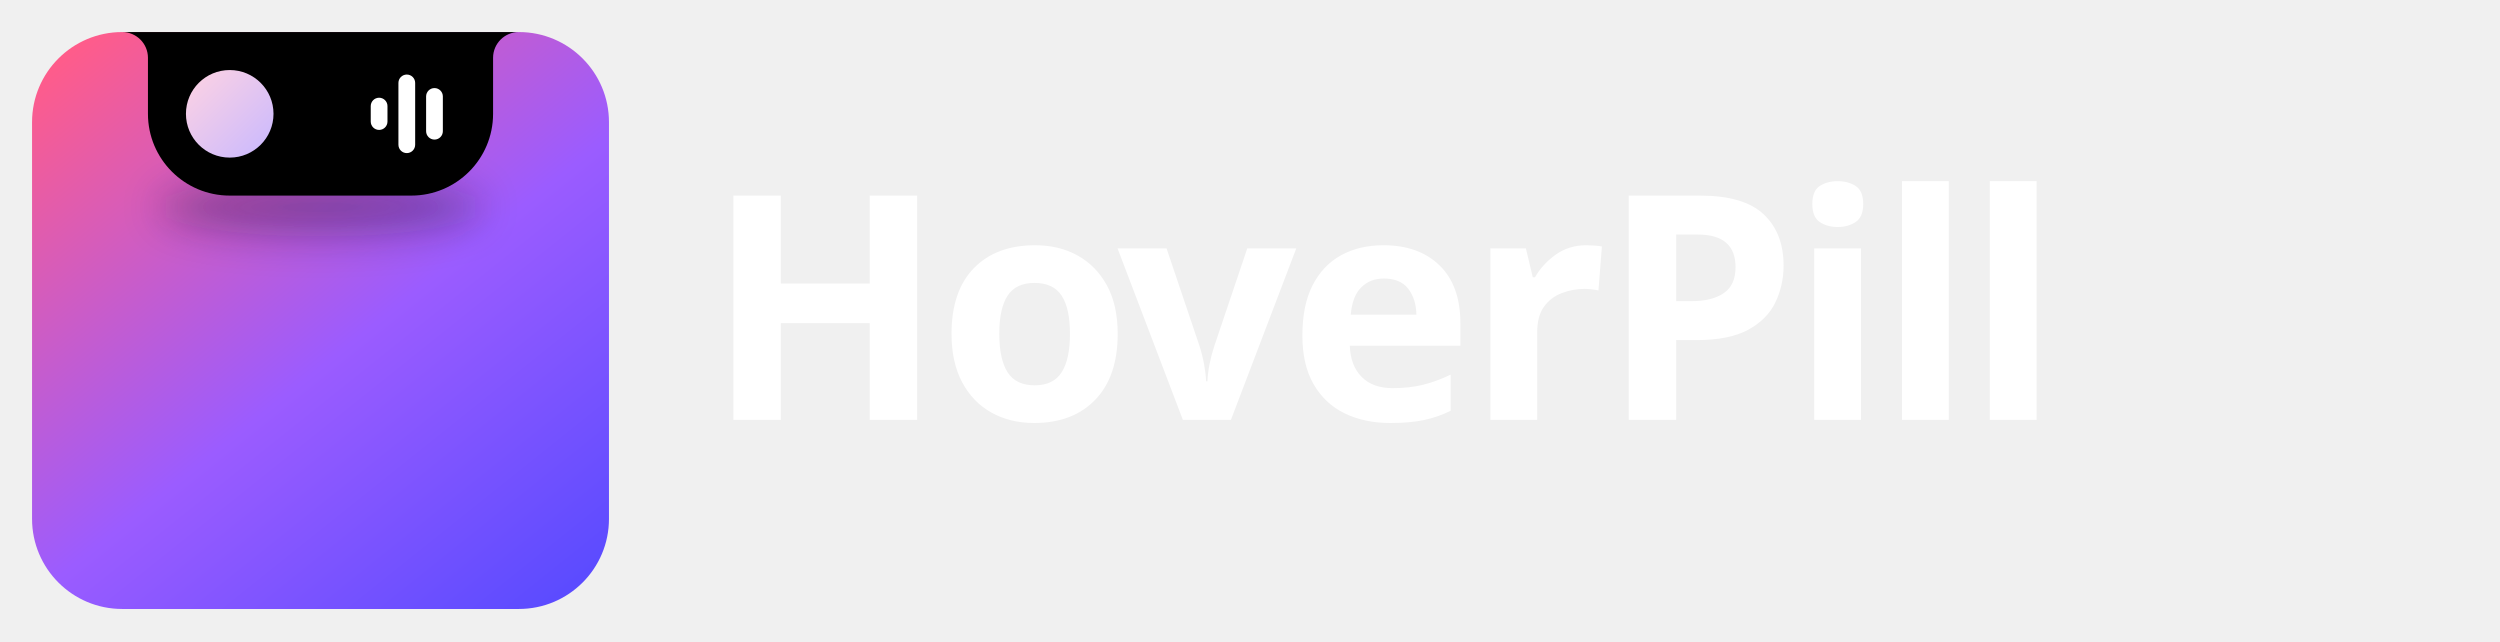
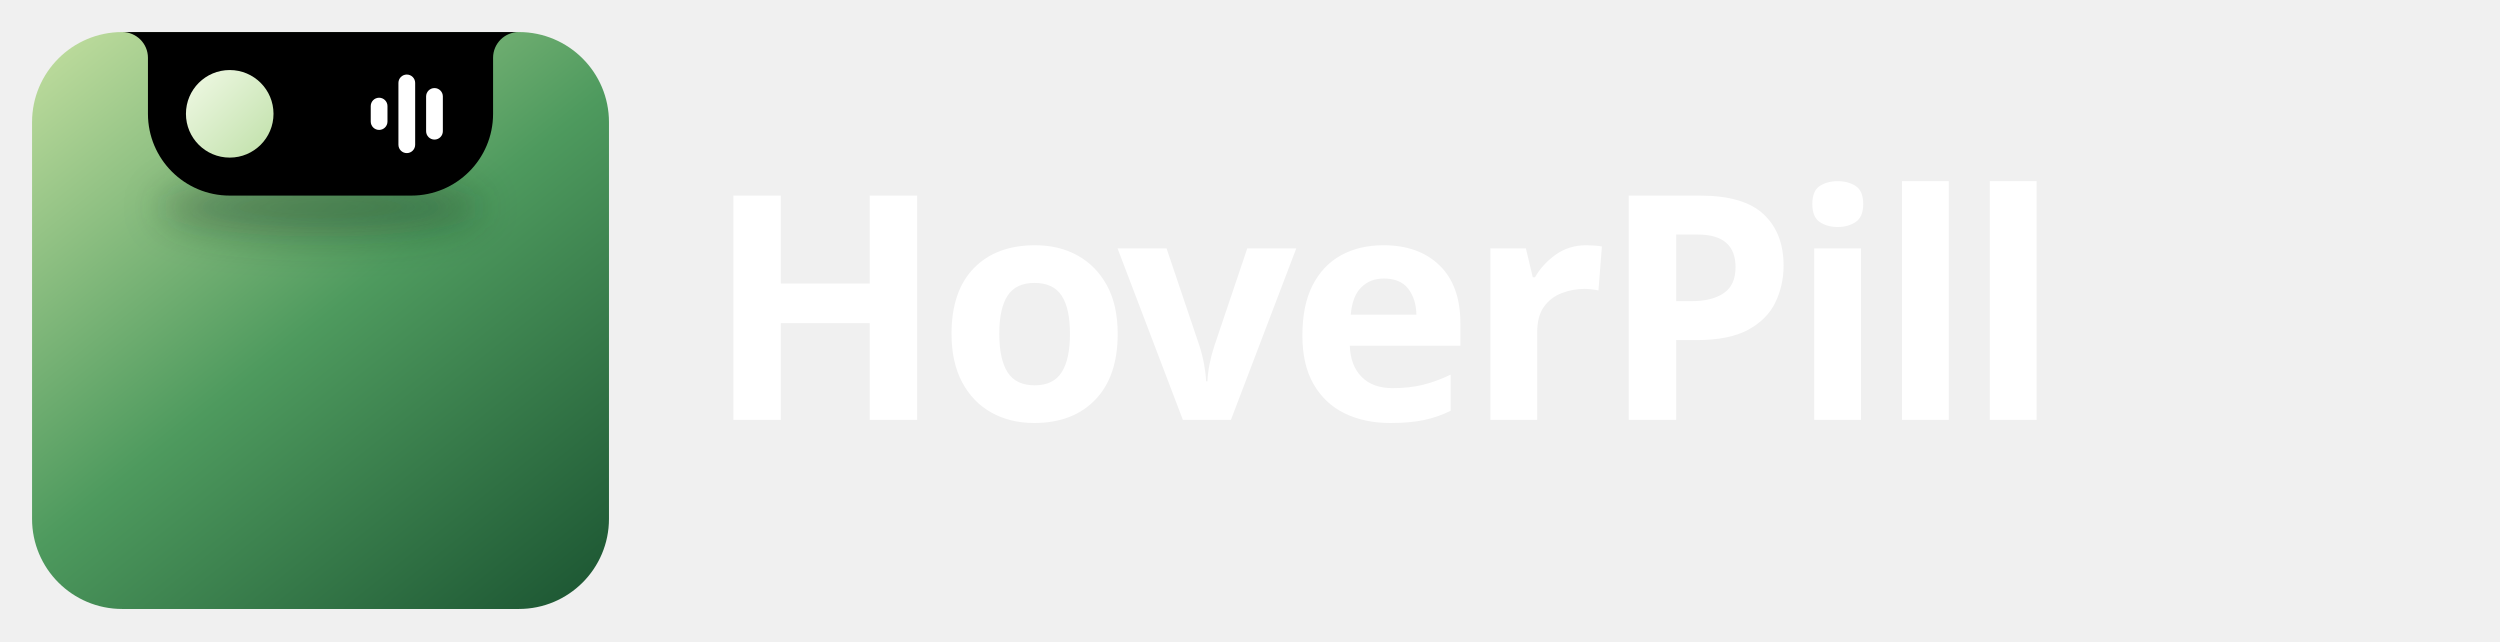
<svg xmlns="http://www.w3.org/2000/svg" viewBox="0 0 1560 400" width="1560" height="400">
  <svg x="20" y="20" width="360" height="360" viewBox="64 64 896 896">
    <defs>
      <linearGradient id="wallpaper" x1="0.1" y1="0" x2="0.9" y2="1">
-         <stop offset="0" stop-color="#FF5C8A" />
-         <stop offset="0.55" stop-color="#9B5CFF" />
-         <stop offset="1" stop-color="#5B4BFF" />
+         <stop offset="0" stop-color="#B9D99A" />
+         <stop offset="0.5" stop-color="#4E9A5E" />
+         <stop offset="1" stop-color="#1F5A35" />
      </linearGradient>
      <linearGradient id="cover" x1="0" y1="0" x2="1" y2="1">
-         <stop offset="0" stop-color="#FFD3E2" />
-         <stop offset="1" stop-color="#C8B8FF" />
+         <stop offset="0" stop-color="#F1F9E6" />
+         <stop offset="1" stop-color="#BFE0A8" />
      </linearGradient>
      <filter id="shadow" x="-50%" y="-100%" width="200%" height="300%">
        <feGaussianBlur stdDeviation="30" />
      </filter>
      <clipPath id="tile">
        <rect x="64" y="64" width="896" height="896" rx="140" />
      </clipPath>
    </defs>
    <g clip-path="url(#tile)">
      <rect x="64" y="64" width="896" height="896" fill="url(#wallpaper)" />
-       <ellipse cx="512" cy="336" rx="250" ry="44" fill="#1B0B3A" opacity="0.35" filter="url(#shadow)" />
+       <ellipse cx="512" cy="336" rx="250" ry="44" fill="#0E2A17" opacity="0.35" filter="url(#shadow)" />
      <path fill="#000" d="       M 204 64 L 820 64       A 40 40 0 0 0 780 104       L 780 191       A 127 127 0 0 1 653 318       L 371 318       A 127 127 0 0 1 244 191       L 244 104       A 40 40 0 0 0 204 64 Z" />
      <circle cx="371" cy="191" r="68" fill="url(#cover)" />
      <g fill="#FFFFFF">
        <rect x="590" y="166" width="26" height="50" rx="13" />
        <rect x="633" y="130" width="26" height="122" rx="13" />
        <rect x="676" y="151" width="26" height="80" rx="13" />
      </g>
    </g>
  </svg>
  <text x="440" y="262" font-family="Segoe UI Variable Display, Segoe UI, system-ui, sans-serif" font-weight="600" font-size="196" letter-spacing="-5" fill="#FFFFFF">HoverPill</text>
</svg>
